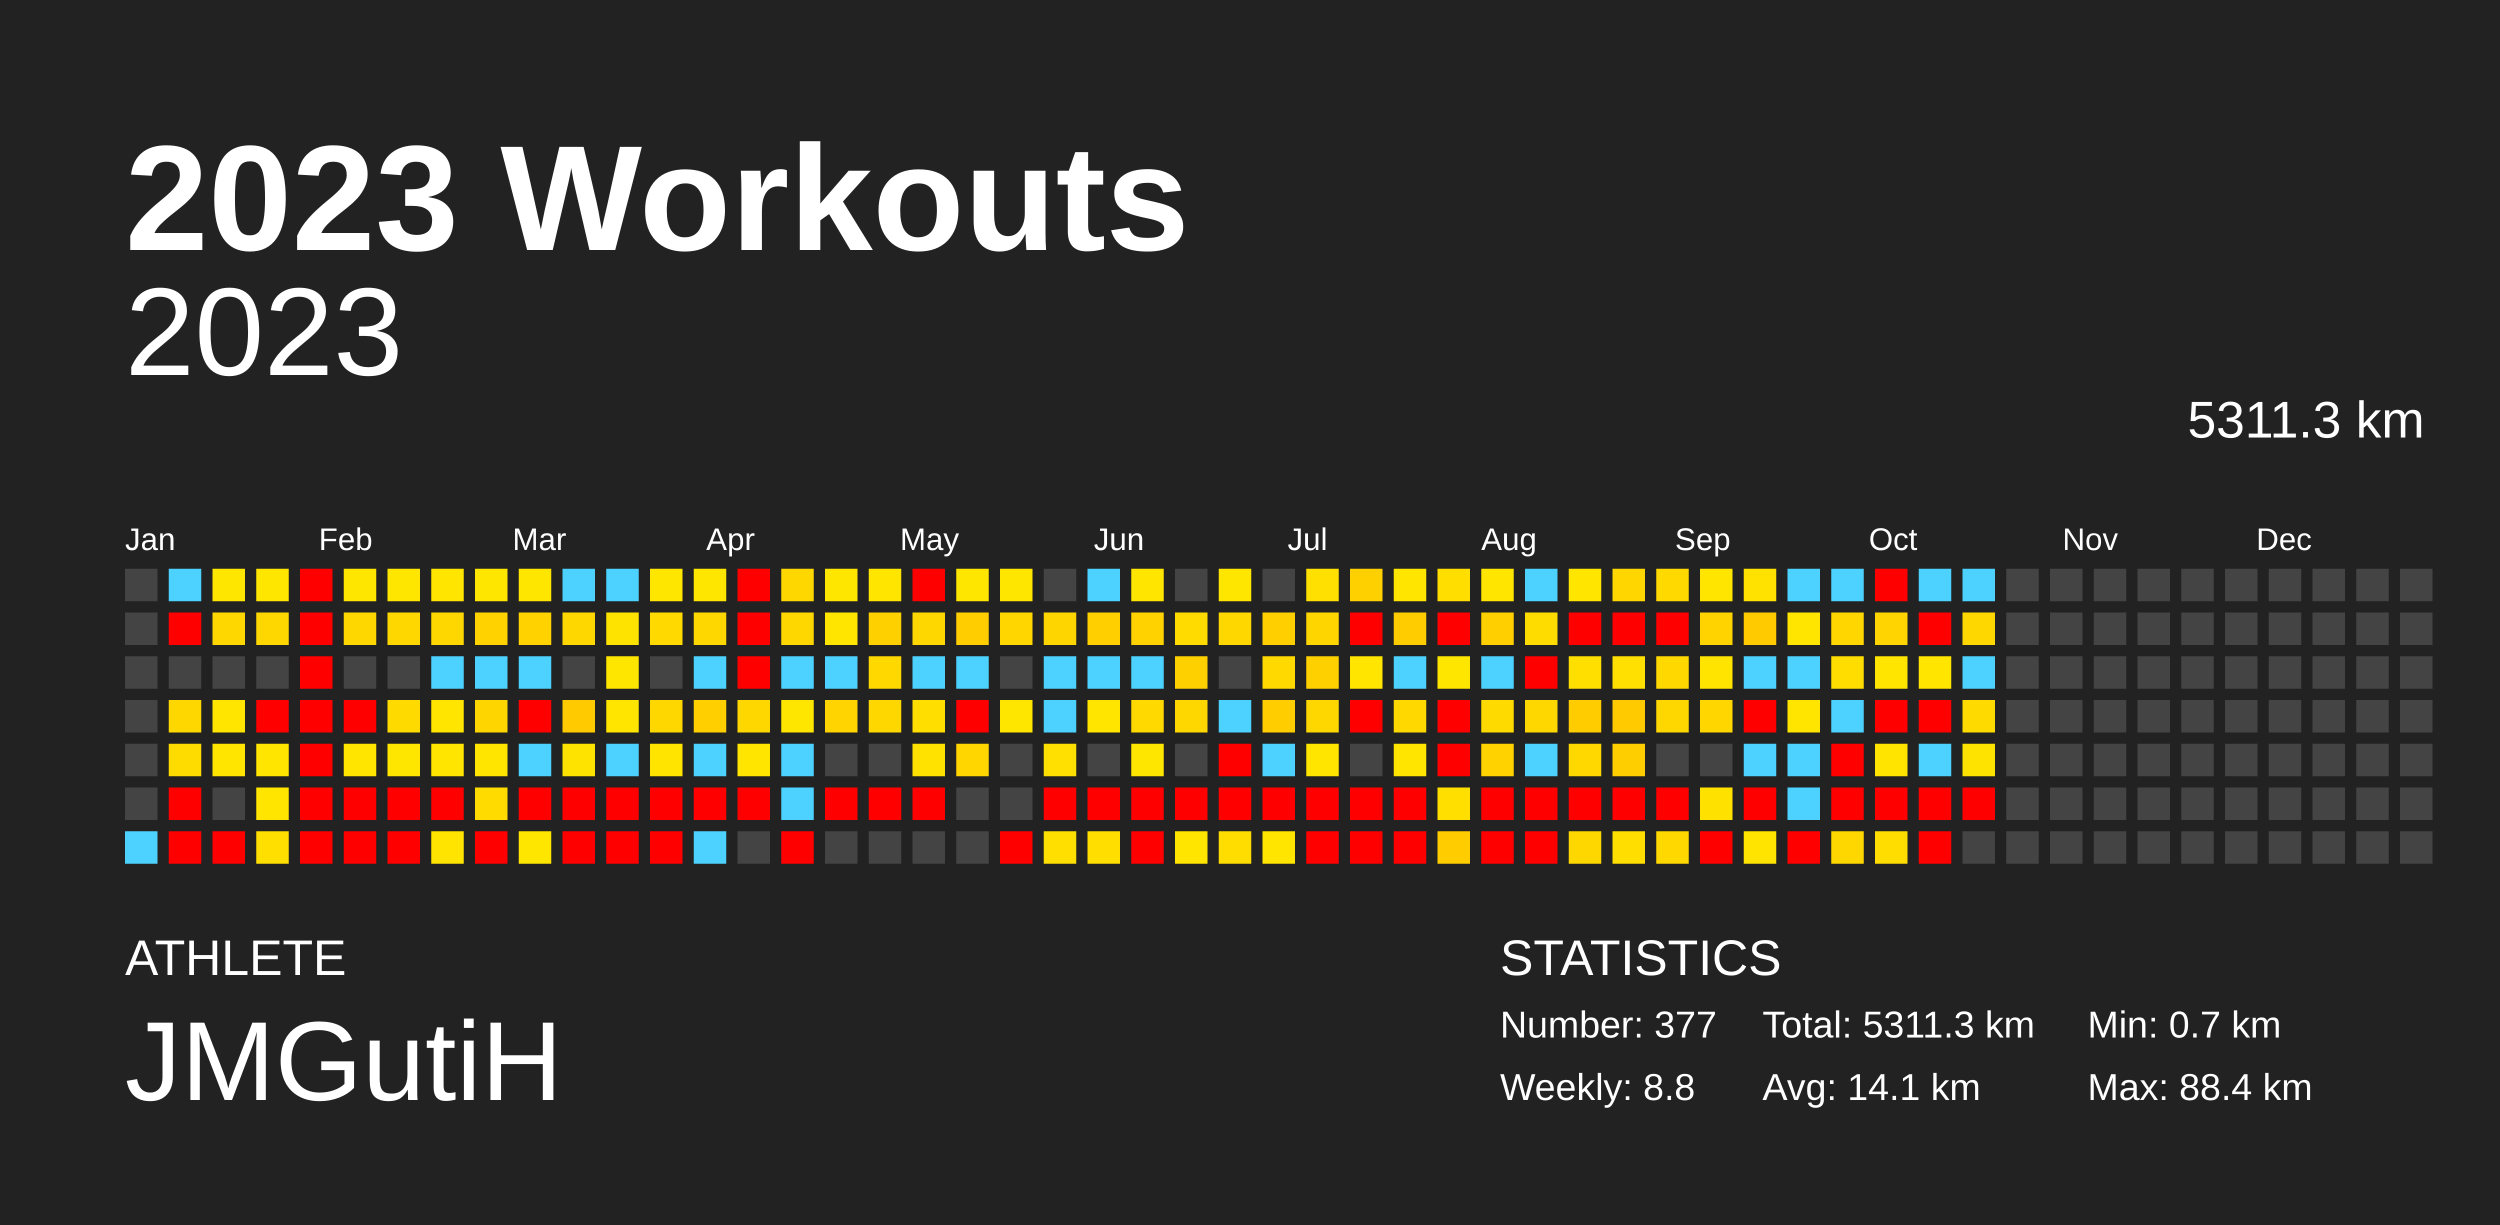
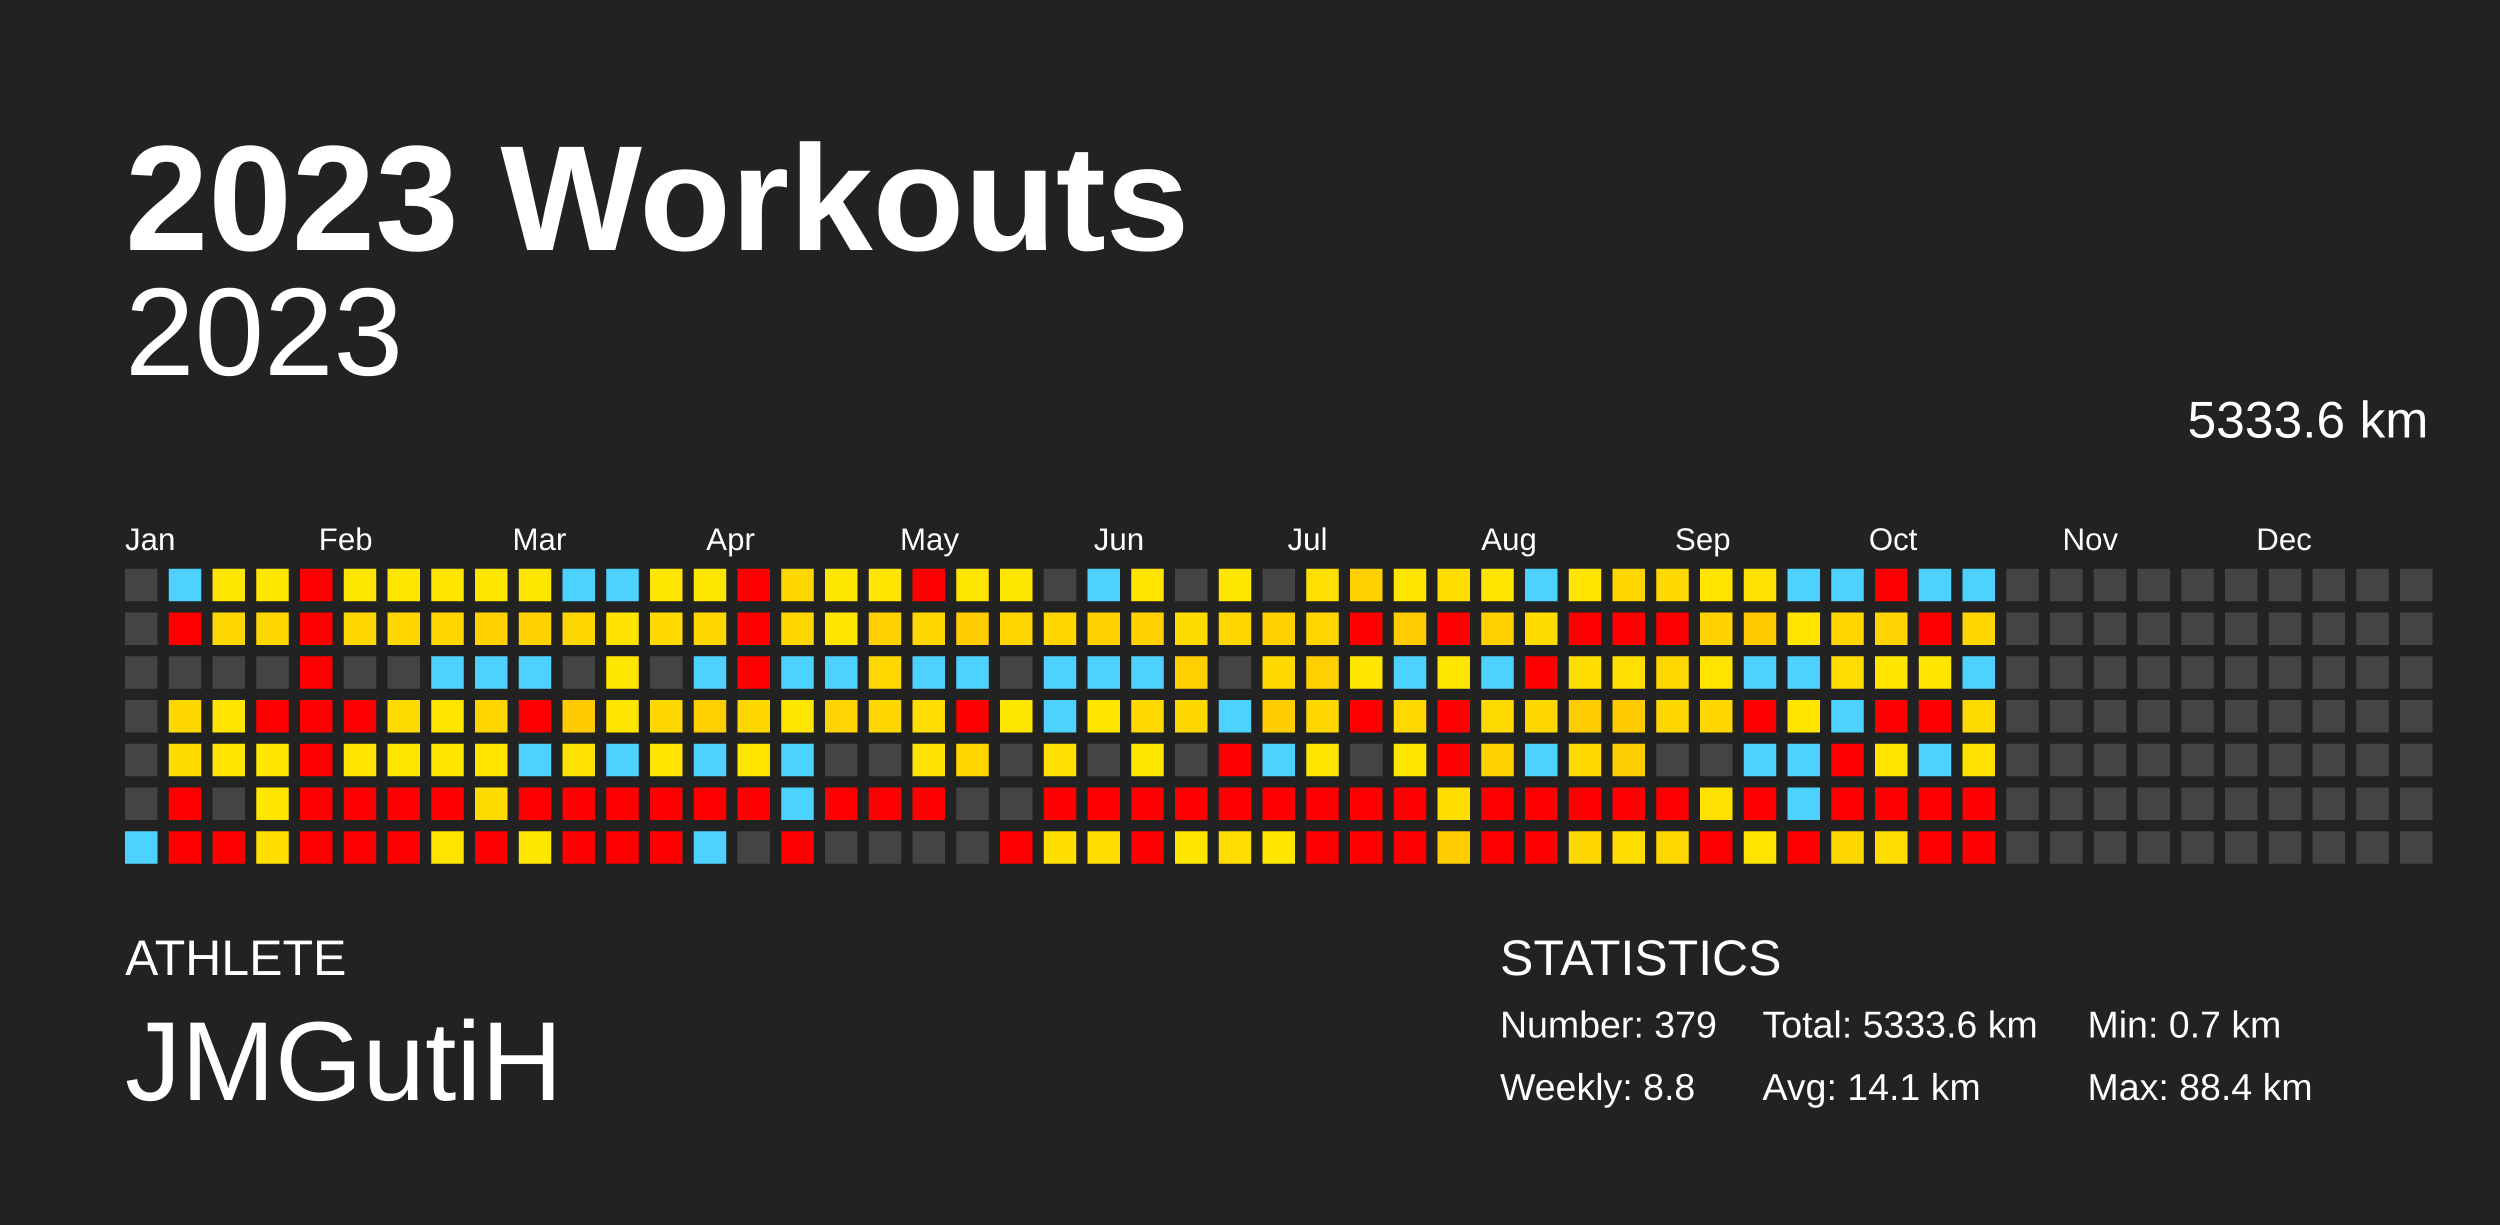
<svg xmlns="http://www.w3.org/2000/svg" baseProfile="full" height="98mm" version="1.1" viewBox="0,0,200,98" width="200mm">
  <defs />
  <rect fill="#222222" height="98" width="200" x="0" y="0" />
  <text fill="#FFFFFF" style="font-size:12px; font-family:Arial; font-weight:bold;" x="10" y="20">2023 Workouts</text>
  <text fill="#FFFFFF" style="font-size:4px; font-family:Arial" x="10" y="78">ATHLETE</text>
  <text fill="#FFFFFF" style="font-size:9px; font-family:Arial" x="10" y="88">JMGutiH</text>
  <text fill="#FFFFFF" style="font-size:4px; font-family:Arial" x="120" y="78">STATISTICS</text>
-   <text fill="#FFFFFF" style="font-size:3px; font-family:Arial" x="120" y="83">Number: 377</text>
+   <text fill="#FFFFFF" style="font-size:3px; font-family:Arial" x="120" y="83">Number: 379</text>
  <text fill="#FFFFFF" style="font-size:3px; font-family:Arial" x="120" y="88">Weekly: 8.8</text>
-   <text fill="#FFFFFF" style="font-size:3px; font-family:Arial" x="141" y="83">Total: 5311.3 km</text>
+   <text fill="#FFFFFF" style="font-size:3px; font-family:Arial" x="141" y="83">Total: 5333.6 km</text>
  <text fill="#FFFFFF" style="font-size:3px; font-family:Arial" x="141" y="88">Avg: 14.1 km</text>
  <text fill="#FFFFFF" style="font-size:3px; font-family:Arial" x="167" y="83">Min: 0.7 km</text>
  <text fill="#FFFFFF" style="font-size:3px; font-family:Arial" x="167" y="88">Max: 88.4 km</text>
  <text alignment-baseline="hanging" fill="#FFFFFF" style="font-size:10.0px; font-family:Arial;" x="10" y="30">2023</text>
-   <text alignment-baseline="hanging" fill="#FFFFFF" style="font-size:4.125px; font-family:Arial;" x="175" y="35">5311.3 km</text>
+   <text alignment-baseline="hanging" fill="#FFFFFF" style="font-size:4.125px; font-family:Arial;" x="175" y="35">5333.6 km</text>
  <text fill="#FFFFFF" style="font-size:2.5px; font-family:Arial" x="10.0" y="44">Jan</text>
  <text fill="#FFFFFF" style="font-size:2.5px; font-family:Arial" x="25.5" y="44">Feb</text>
  <text fill="#FFFFFF" style="font-size:2.5px; font-family:Arial" x="41.0" y="44">Mar</text>
  <text fill="#FFFFFF" style="font-size:2.5px; font-family:Arial" x="56.5" y="44">Apr</text>
  <text fill="#FFFFFF" style="font-size:2.5px; font-family:Arial" x="72.0" y="44">May</text>
  <text fill="#FFFFFF" style="font-size:2.5px; font-family:Arial" x="87.5" y="44">Jun</text>
  <text fill="#FFFFFF" style="font-size:2.5px; font-family:Arial" x="103.0" y="44">Jul</text>
  <text fill="#FFFFFF" style="font-size:2.5px; font-family:Arial" x="118.5" y="44">Aug</text>
  <text fill="#FFFFFF" style="font-size:2.5px; font-family:Arial" x="134.0" y="44">Sep</text>
  <text fill="#FFFFFF" style="font-size:2.5px; font-family:Arial" x="149.5" y="44">Oct</text>
  <text fill="#FFFFFF" style="font-size:2.5px; font-family:Arial" x="165.0" y="44">Nov</text>
  <text fill="#FFFFFF" style="font-size:2.5px; font-family:Arial" x="180.5" y="44">Dec</text>
  <rect fill="#444444" height="2.6" width="2.6" x="10.0" y="45.5" />
  <rect fill="#444444" height="2.6" width="2.6" x="10.0" y="49.0" />
  <rect fill="#444444" height="2.6" width="2.6" x="10.0" y="52.5" />
  <rect fill="#444444" height="2.6" width="2.6" x="10.0" y="56.0" />
  <rect fill="#444444" height="2.6" width="2.6" x="10.0" y="59.5" />
  <rect fill="#444444" height="2.6" width="2.6" x="10.0" y="63.0" />
  <rect fill="#4dd2ff" height="2.6" width="2.6" x="10.0" y="66.5" />
  <rect fill="#4dd2ff" height="2.6" width="2.6" x="13.5" y="45.5" />
  <rect fill="red" height="2.6" width="2.6" x="13.5" y="49.0" />
  <rect fill="#444444" height="2.6" width="2.6" x="13.5" y="52.5" />
  <rect fill="#ffd700" height="2.6" width="2.6" x="13.5" y="56.0" />
  <rect fill="#ffdc00" height="2.6" width="2.6" x="13.5" y="59.5" />
  <rect fill="red" height="2.6" width="2.6" x="13.5" y="63.0" />
  <rect fill="red" height="2.6" width="2.6" x="13.5" y="66.5" />
  <rect fill="#ffe600" height="2.6" width="2.6" x="17.0" y="45.5" />
  <rect fill="#ffd700" height="2.6" width="2.6" x="17.0" y="49.0" />
  <rect fill="#444444" height="2.6" width="2.6" x="17.0" y="52.5" />
  <rect fill="#ffe500" height="2.6" width="2.6" x="17.0" y="56.0" />
  <rect fill="#ffe500" height="2.6" width="2.6" x="17.0" y="59.5" />
  <rect fill="#444444" height="2.6" width="2.6" x="17.0" y="63.0" />
  <rect fill="red" height="2.6" width="2.6" x="17.0" y="66.5" />
  <rect fill="#ffe600" height="2.6" width="2.6" x="20.5" y="45.5" />
  <rect fill="#ffd700" height="2.6" width="2.6" x="20.5" y="49.0" />
  <rect fill="#444444" height="2.6" width="2.6" x="20.5" y="52.5" />
  <rect fill="red" height="2.6" width="2.6" x="20.5" y="56.0" />
  <rect fill="#ffe500" height="2.6" width="2.6" x="20.5" y="59.5" />
  <rect fill="#ffe500" height="2.6" width="2.6" x="20.5" y="63.0" />
  <rect fill="#ffdf00" height="2.6" width="2.6" x="20.5" y="66.5" />
  <rect fill="red" height="2.6" width="2.6" x="24.0" y="45.5" />
  <rect fill="red" height="2.6" width="2.6" x="24.0" y="49.0" />
  <rect fill="red" height="2.6" width="2.6" x="24.0" y="52.5" />
  <rect fill="red" height="2.6" width="2.6" x="24.0" y="56.0" />
  <rect fill="red" height="2.6" width="2.6" x="24.0" y="59.5" />
  <rect fill="red" height="2.6" width="2.6" x="24.0" y="63.0" />
  <rect fill="red" height="2.6" width="2.6" x="24.0" y="66.5" />
  <rect fill="#ffe600" height="2.6" width="2.6" x="27.5" y="45.5" />
  <rect fill="#ffd700" height="2.6" width="2.6" x="27.5" y="49.0" />
  <rect fill="#444444" height="2.6" width="2.6" x="27.5" y="52.5" />
  <rect fill="red" height="2.6" width="2.6" x="27.5" y="56.0" />
  <rect fill="#ffe500" height="2.6" width="2.6" x="27.5" y="59.5" />
  <rect fill="red" height="2.6" width="2.6" x="27.5" y="63.0" />
  <rect fill="red" height="2.6" width="2.6" x="27.5" y="66.5" />
  <rect fill="#ffe600" height="2.6" width="2.6" x="31.0" y="45.5" />
  <rect fill="#ffd700" height="2.6" width="2.6" x="31.0" y="49.0" />
  <rect fill="#444444" height="2.6" width="2.6" x="31.0" y="52.5" />
  <rect fill="#ffda00" height="2.6" width="2.6" x="31.0" y="56.0" />
  <rect fill="#ffe600" height="2.6" width="2.6" x="31.0" y="59.5" />
  <rect fill="red" height="2.6" width="2.6" x="31.0" y="63.0" />
  <rect fill="red" height="2.6" width="2.6" x="31.0" y="66.5" />
  <rect fill="#ffe500" height="2.6" width="2.6" x="34.5" y="45.5" />
  <rect fill="#ffd700" height="2.6" width="2.6" x="34.5" y="49.0" />
  <rect fill="#4dd2ff" height="2.6" width="2.6" x="34.5" y="52.5" />
  <rect fill="#ffe500" height="2.6" width="2.6" x="34.5" y="56.0" />
  <rect fill="#ffe500" height="2.6" width="2.6" x="34.5" y="59.5" />
  <rect fill="red" height="2.6" width="2.6" x="34.5" y="63.0" />
  <rect fill="#ffe400" height="2.6" width="2.6" x="34.5" y="66.5" />
  <rect fill="#ffe600" height="2.6" width="2.6" x="38.0" y="45.5" />
  <rect fill="#ffd200" height="2.6" width="2.6" x="38.0" y="49.0" />
  <rect fill="#4dd2ff" height="2.6" width="2.6" x="38.0" y="52.5" />
  <rect fill="#ffd500" height="2.6" width="2.6" x="38.0" y="56.0" />
  <rect fill="#ffe500" height="2.6" width="2.6" x="38.0" y="59.5" />
  <rect fill="#ffdb00" height="2.6" width="2.6" x="38.0" y="63.0" />
  <rect fill="red" height="2.6" width="2.6" x="38.0" y="66.5" />
  <rect fill="#ffe600" height="2.6" width="2.6" x="41.5" y="45.5" />
  <rect fill="#ffd200" height="2.6" width="2.6" x="41.5" y="49.0" />
  <rect fill="#4dd2ff" height="2.6" width="2.6" x="41.5" y="52.5" />
  <rect fill="red" height="2.6" width="2.6" x="41.5" y="56.0" />
  <rect fill="#4dd2ff" height="2.6" width="2.6" x="41.5" y="59.5" />
  <rect fill="red" height="2.6" width="2.6" x="41.5" y="63.0" />
  <rect fill="#ffe600" height="2.6" width="2.6" x="41.5" y="66.5" />
  <rect fill="#4dd2ff" height="2.6" width="2.6" x="45.0" y="45.5" />
  <rect fill="#ffd700" height="2.6" width="2.6" x="45.0" y="49.0" />
  <rect fill="#444444" height="2.6" width="2.6" x="45.0" y="52.5" />
  <rect fill="#ffca00" height="2.6" width="2.6" x="45.0" y="56.0" />
  <rect fill="#ffe300" height="2.6" width="2.6" x="45.0" y="59.5" />
  <rect fill="red" height="2.6" width="2.6" x="45.0" y="63.0" />
  <rect fill="red" height="2.6" width="2.6" x="45.0" y="66.5" />
  <rect fill="#4dd2ff" height="2.6" width="2.6" x="48.5" y="45.5" />
  <rect fill="#ffe300" height="2.6" width="2.6" x="48.5" y="49.0" />
  <rect fill="#ffe600" height="2.6" width="2.6" x="48.5" y="52.5" />
  <rect fill="#ffe500" height="2.6" width="2.6" x="48.5" y="56.0" />
  <rect fill="#4dd2ff" height="2.6" width="2.6" x="48.5" y="59.5" />
  <rect fill="red" height="2.6" width="2.6" x="48.5" y="63.0" />
  <rect fill="red" height="2.6" width="2.6" x="48.5" y="66.5" />
  <rect fill="#ffe600" height="2.6" width="2.6" x="52.0" y="45.5" />
  <rect fill="#ffd900" height="2.6" width="2.6" x="52.0" y="49.0" />
  <rect fill="#444444" height="2.6" width="2.6" x="52.0" y="52.5" />
  <rect fill="#ffd700" height="2.6" width="2.6" x="52.0" y="56.0" />
  <rect fill="#ffe400" height="2.6" width="2.6" x="52.0" y="59.5" />
  <rect fill="red" height="2.6" width="2.6" x="52.0" y="63.0" />
  <rect fill="red" height="2.6" width="2.6" x="52.0" y="66.5" />
  <rect fill="#ffe600" height="2.6" width="2.6" x="55.5" y="45.5" />
  <rect fill="#ffd700" height="2.6" width="2.6" x="55.5" y="49.0" />
  <rect fill="#4dd2ff" height="2.6" width="2.6" x="55.5" y="52.5" />
  <rect fill="#ffcf00" height="2.6" width="2.6" x="55.5" y="56.0" />
  <rect fill="#4dd2ff" height="2.6" width="2.6" x="55.5" y="59.5" />
  <rect fill="red" height="2.6" width="2.6" x="55.5" y="63.0" />
  <rect fill="#4dd2ff" height="2.6" width="2.6" x="55.5" y="66.5" />
  <rect fill="red" height="2.6" width="2.6" x="59.0" y="45.5" />
  <rect fill="red" height="2.6" width="2.6" x="59.0" y="49.0" />
  <rect fill="red" height="2.6" width="2.6" x="59.0" y="52.5" />
  <rect fill="#ffd700" height="2.6" width="2.6" x="59.0" y="56.0" />
  <rect fill="#ffe500" height="2.6" width="2.6" x="59.0" y="59.5" />
  <rect fill="red" height="2.6" width="2.6" x="59.0" y="63.0" />
  <rect fill="#444444" height="2.6" width="2.6" x="59.0" y="66.5" />
  <rect fill="#ffd700" height="2.6" width="2.6" x="62.5" y="45.5" />
  <rect fill="#ffd700" height="2.6" width="2.6" x="62.5" y="49.0" />
  <rect fill="#4dd2ff" height="2.6" width="2.6" x="62.5" y="52.5" />
  <rect fill="#ffe600" height="2.6" width="2.6" x="62.5" y="56.0" />
  <rect fill="#4dd2ff" height="2.6" width="2.6" x="62.5" y="59.5" />
  <rect fill="#4dd2ff" height="2.6" width="2.6" x="62.5" y="63.0" />
  <rect fill="red" height="2.6" width="2.6" x="62.5" y="66.5" />
  <rect fill="#ffe600" height="2.6" width="2.6" x="66.0" y="45.5" />
  <rect fill="#ffe500" height="2.6" width="2.6" x="66.0" y="49.0" />
  <rect fill="#4dd2ff" height="2.6" width="2.6" x="66.0" y="52.5" />
  <rect fill="#ffd400" height="2.6" width="2.6" x="66.0" y="56.0" />
  <rect fill="#444444" height="2.6" width="2.6" x="66.0" y="59.5" />
  <rect fill="red" height="2.6" width="2.6" x="66.0" y="63.0" />
  <rect fill="#444444" height="2.6" width="2.6" x="66.0" y="66.5" />
  <rect fill="#ffe500" height="2.6" width="2.6" x="69.5" y="45.5" />
  <rect fill="#ffd000" height="2.6" width="2.6" x="69.5" y="49.0" />
  <rect fill="#ffd800" height="2.6" width="2.6" x="69.5" y="52.5" />
  <rect fill="#ffd700" height="2.6" width="2.6" x="69.5" y="56.0" />
  <rect fill="#444444" height="2.6" width="2.6" x="69.5" y="59.5" />
  <rect fill="red" height="2.6" width="2.6" x="69.5" y="63.0" />
  <rect fill="#444444" height="2.6" width="2.6" x="69.5" y="66.5" />
  <rect fill="red" height="2.6" width="2.6" x="73.0" y="45.5" />
  <rect fill="#ffd700" height="2.6" width="2.6" x="73.0" y="49.0" />
  <rect fill="#4dd2ff" height="2.6" width="2.6" x="73.0" y="52.5" />
  <rect fill="#ffde00" height="2.6" width="2.6" x="73.0" y="56.0" />
  <rect fill="#ffe200" height="2.6" width="2.6" x="73.0" y="59.5" />
  <rect fill="red" height="2.6" width="2.6" x="73.0" y="63.0" />
  <rect fill="#444444" height="2.6" width="2.6" x="73.0" y="66.5" />
  <rect fill="#ffe600" height="2.6" width="2.6" x="76.5" y="45.5" />
  <rect fill="#ffcd00" height="2.6" width="2.6" x="76.5" y="49.0" />
  <rect fill="#4dd2ff" height="2.6" width="2.6" x="76.5" y="52.5" />
  <rect fill="red" height="2.6" width="2.6" x="76.5" y="56.0" />
  <rect fill="#ffd600" height="2.6" width="2.6" x="76.5" y="59.5" />
  <rect fill="#444444" height="2.6" width="2.6" x="76.5" y="63.0" />
  <rect fill="#444444" height="2.6" width="2.6" x="76.5" y="66.5" />
  <rect fill="#ffe600" height="2.6" width="2.6" x="80.0" y="45.5" />
  <rect fill="#ffd600" height="2.6" width="2.6" x="80.0" y="49.0" />
  <rect fill="#444444" height="2.6" width="2.6" x="80.0" y="52.5" />
  <rect fill="#ffe600" height="2.6" width="2.6" x="80.0" y="56.0" />
  <rect fill="#444444" height="2.6" width="2.6" x="80.0" y="59.5" />
  <rect fill="#444444" height="2.6" width="2.6" x="80.0" y="63.0" />
  <rect fill="red" height="2.6" width="2.6" x="80.0" y="66.5" />
  <rect fill="#444444" height="2.6" width="2.6" x="83.5" y="45.5" />
  <rect fill="#ffd500" height="2.6" width="2.6" x="83.5" y="49.0" />
  <rect fill="#4dd2ff" height="2.6" width="2.6" x="83.5" y="52.5" />
  <rect fill="#4dd2ff" height="2.6" width="2.6" x="83.5" y="56.0" />
  <rect fill="#ffe000" height="2.6" width="2.6" x="83.5" y="59.5" />
  <rect fill="red" height="2.6" width="2.6" x="83.5" y="63.0" />
  <rect fill="#ffdf00" height="2.6" width="2.6" x="83.5" y="66.5" />
  <rect fill="#4dd2ff" height="2.6" width="2.6" x="87.0" y="45.5" />
  <rect fill="#ffcf00" height="2.6" width="2.6" x="87.0" y="49.0" />
  <rect fill="#4dd2ff" height="2.6" width="2.6" x="87.0" y="52.5" />
  <rect fill="#ffe500" height="2.6" width="2.6" x="87.0" y="56.0" />
  <rect fill="#444444" height="2.6" width="2.6" x="87.0" y="59.5" />
  <rect fill="red" height="2.6" width="2.6" x="87.0" y="63.0" />
  <rect fill="#ffde00" height="2.6" width="2.6" x="87.0" y="66.5" />
  <rect fill="#ffe500" height="2.6" width="2.6" x="90.5" y="45.5" />
  <rect fill="#ffd200" height="2.6" width="2.6" x="90.5" y="49.0" />
  <rect fill="#4dd2ff" height="2.6" width="2.6" x="90.5" y="52.5" />
  <rect fill="#ffd900" height="2.6" width="2.6" x="90.5" y="56.0" />
  <rect fill="#ffe600" height="2.6" width="2.6" x="90.5" y="59.5" />
  <rect fill="red" height="2.6" width="2.6" x="90.5" y="63.0" />
  <rect fill="red" height="2.6" width="2.6" x="90.5" y="66.5" />
  <rect fill="#444444" height="2.6" width="2.6" x="94.0" y="45.5" />
  <rect fill="#ffdb00" height="2.6" width="2.6" x="94.0" y="49.0" />
  <rect fill="#ffd000" height="2.6" width="2.6" x="94.0" y="52.5" />
  <rect fill="#ffd700" height="2.6" width="2.6" x="94.0" y="56.0" />
  <rect fill="#444444" height="2.6" width="2.6" x="94.0" y="59.5" />
  <rect fill="red" height="2.6" width="2.6" x="94.0" y="63.0" />
  <rect fill="#ffe500" height="2.6" width="2.6" x="94.0" y="66.5" />
  <rect fill="#ffe600" height="2.6" width="2.6" x="97.5" y="45.5" />
  <rect fill="#ffd700" height="2.6" width="2.6" x="97.5" y="49.0" />
  <rect fill="#444444" height="2.6" width="2.6" x="97.5" y="52.5" />
  <rect fill="#4dd2ff" height="2.6" width="2.6" x="97.5" y="56.0" />
  <rect fill="red" height="2.6" width="2.6" x="97.5" y="59.5" />
  <rect fill="red" height="2.6" width="2.6" x="97.5" y="63.0" />
  <rect fill="#ffdd00" height="2.6" width="2.6" x="97.5" y="66.5" />
  <rect fill="#444444" height="2.6" width="2.6" x="101.0" y="45.5" />
  <rect fill="#ffcf00" height="2.6" width="2.6" x="101.0" y="49.0" />
  <rect fill="#ffd900" height="2.6" width="2.6" x="101.0" y="52.5" />
  <rect fill="#ffcd00" height="2.6" width="2.6" x="101.0" y="56.0" />
  <rect fill="#4dd2ff" height="2.6" width="2.6" x="101.0" y="59.5" />
  <rect fill="red" height="2.6" width="2.6" x="101.0" y="63.0" />
  <rect fill="#ffe500" height="2.6" width="2.6" x="101.0" y="66.5" />
  <rect fill="#ffe000" height="2.6" width="2.6" x="104.5" y="45.5" />
  <rect fill="#ffd500" height="2.6" width="2.6" x="104.5" y="49.0" />
  <rect fill="#ffd000" height="2.6" width="2.6" x="104.5" y="52.5" />
  <rect fill="#ffd700" height="2.6" width="2.6" x="104.5" y="56.0" />
  <rect fill="#ffe500" height="2.6" width="2.6" x="104.5" y="59.5" />
  <rect fill="red" height="2.6" width="2.6" x="104.5" y="63.0" />
  <rect fill="red" height="2.6" width="2.6" x="104.5" y="66.5" />
  <rect fill="#ffd000" height="2.6" width="2.6" x="108.0" y="45.5" />
  <rect fill="red" height="2.6" width="2.6" x="108.0" y="49.0" />
  <rect fill="#ffe500" height="2.6" width="2.6" x="108.0" y="52.5" />
  <rect fill="red" height="2.6" width="2.6" x="108.0" y="56.0" />
  <rect fill="#444444" height="2.6" width="2.6" x="108.0" y="59.5" />
  <rect fill="red" height="2.6" width="2.6" x="108.0" y="63.0" />
  <rect fill="red" height="2.6" width="2.6" x="108.0" y="66.5" />
  <rect fill="#ffe500" height="2.6" width="2.6" x="111.5" y="45.5" />
  <rect fill="#ffcc00" height="2.6" width="2.6" x="111.5" y="49.0" />
  <rect fill="#4dd2ff" height="2.6" width="2.6" x="111.5" y="52.5" />
  <rect fill="#ffd800" height="2.6" width="2.6" x="111.5" y="56.0" />
  <rect fill="#ffe500" height="2.6" width="2.6" x="111.5" y="59.5" />
  <rect fill="red" height="2.6" width="2.6" x="111.5" y="63.0" />
  <rect fill="red" height="2.6" width="2.6" x="111.5" y="66.5" />
  <rect fill="#ffde00" height="2.6" width="2.6" x="115.0" y="45.5" />
  <rect fill="red" height="2.6" width="2.6" x="115.0" y="49.0" />
  <rect fill="#ffe600" height="2.6" width="2.6" x="115.0" y="52.5" />
  <rect fill="red" height="2.6" width="2.6" x="115.0" y="56.0" />
  <rect fill="red" height="2.6" width="2.6" x="115.0" y="59.5" />
  <rect fill="#ffdf00" height="2.6" width="2.6" x="115.0" y="63.0" />
  <rect fill="#ffcc00" height="2.6" width="2.6" x="115.0" y="66.5" />
  <rect fill="#ffe500" height="2.6" width="2.6" x="118.5" y="45.5" />
  <rect fill="#ffcf00" height="2.6" width="2.6" x="118.5" y="49.0" />
  <rect fill="#4dd2ff" height="2.6" width="2.6" x="118.5" y="52.5" />
  <rect fill="#ffda00" height="2.6" width="2.6" x="118.5" y="56.0" />
  <rect fill="#ffd200" height="2.6" width="2.6" x="118.5" y="59.5" />
  <rect fill="red" height="2.6" width="2.6" x="118.5" y="63.0" />
  <rect fill="red" height="2.6" width="2.6" x="118.5" y="66.5" />
  <rect fill="#4dd2ff" height="2.6" width="2.6" x="122.0" y="45.5" />
  <rect fill="#ffdc00" height="2.6" width="2.6" x="122.0" y="49.0" />
  <rect fill="red" height="2.6" width="2.6" x="122.0" y="52.5" />
  <rect fill="#ffd700" height="2.6" width="2.6" x="122.0" y="56.0" />
  <rect fill="#4dd2ff" height="2.6" width="2.6" x="122.0" y="59.5" />
  <rect fill="red" height="2.6" width="2.6" x="122.0" y="63.0" />
  <rect fill="red" height="2.6" width="2.6" x="122.0" y="66.5" />
  <rect fill="#ffe500" height="2.6" width="2.6" x="125.5" y="45.5" />
  <rect fill="red" height="2.6" width="2.6" x="125.5" y="49.0" />
  <rect fill="#ffdf00" height="2.6" width="2.6" x="125.5" y="52.5" />
  <rect fill="#ffcc00" height="2.6" width="2.6" x="125.5" y="56.0" />
  <rect fill="#ffd800" height="2.6" width="2.6" x="125.5" y="59.5" />
  <rect fill="red" height="2.6" width="2.6" x="125.5" y="63.0" />
  <rect fill="#ffd700" height="2.6" width="2.6" x="125.5" y="66.5" />
  <rect fill="#ffd600" height="2.6" width="2.6" x="129.0" y="45.5" />
  <rect fill="red" height="2.6" width="2.6" x="129.0" y="49.0" />
  <rect fill="#ffe000" height="2.6" width="2.6" x="129.0" y="52.5" />
  <rect fill="#ffca00" height="2.6" width="2.6" x="129.0" y="56.0" />
  <rect fill="#ffce00" height="2.6" width="2.6" x="129.0" y="59.5" />
  <rect fill="red" height="2.6" width="2.6" x="129.0" y="63.0" />
  <rect fill="#ffde00" height="2.6" width="2.6" x="129.0" y="66.5" />
  <rect fill="#ffd900" height="2.6" width="2.6" x="132.5" y="45.5" />
  <rect fill="red" height="2.6" width="2.6" x="132.5" y="49.0" />
  <rect fill="#ffd800" height="2.6" width="2.6" x="132.5" y="52.5" />
  <rect fill="#ffd700" height="2.6" width="2.6" x="132.5" y="56.0" />
  <rect fill="#444444" height="2.6" width="2.6" x="132.5" y="59.5" />
  <rect fill="red" height="2.6" width="2.6" x="132.5" y="63.0" />
  <rect fill="#ffd800" height="2.6" width="2.6" x="132.5" y="66.5" />
  <rect fill="#ffe500" height="2.6" width="2.6" x="136.0" y="45.5" />
  <rect fill="#ffd300" height="2.6" width="2.6" x="136.0" y="49.0" />
  <rect fill="#ffe400" height="2.6" width="2.6" x="136.0" y="52.5" />
  <rect fill="#ffd600" height="2.6" width="2.6" x="136.0" y="56.0" />
  <rect fill="#444444" height="2.6" width="2.6" x="136.0" y="59.5" />
  <rect fill="#ffe100" height="2.6" width="2.6" x="136.0" y="63.0" />
  <rect fill="red" height="2.6" width="2.6" x="136.0" y="66.5" />
  <rect fill="#ffe200" height="2.6" width="2.6" x="139.5" y="45.5" />
  <rect fill="#ffca00" height="2.6" width="2.6" x="139.5" y="49.0" />
  <rect fill="#4dd2ff" height="2.6" width="2.6" x="139.5" y="52.5" />
  <rect fill="red" height="2.6" width="2.6" x="139.5" y="56.0" />
  <rect fill="#4dd2ff" height="2.6" width="2.6" x="139.5" y="59.5" />
  <rect fill="red" height="2.6" width="2.6" x="139.5" y="63.0" />
  <rect fill="#ffe400" height="2.6" width="2.6" x="139.5" y="66.5" />
  <rect fill="#4dd2ff" height="2.6" width="2.6" x="143.0" y="45.5" />
  <rect fill="#ffe500" height="2.6" width="2.6" x="143.0" y="49.0" />
  <rect fill="#4dd2ff" height="2.6" width="2.6" x="143.0" y="52.5" />
  <rect fill="#ffe500" height="2.6" width="2.6" x="143.0" y="56.0" />
  <rect fill="#4dd2ff" height="2.6" width="2.6" x="143.0" y="59.5" />
  <rect fill="#4dd2ff" height="2.6" width="2.6" x="143.0" y="63.0" />
  <rect fill="red" height="2.6" width="2.6" x="143.0" y="66.5" />
  <rect fill="#4dd2ff" height="2.6" width="2.6" x="146.5" y="45.5" />
  <rect fill="#ffd600" height="2.6" width="2.6" x="146.5" y="49.0" />
  <rect fill="#ffdd00" height="2.6" width="2.6" x="146.5" y="52.5" />
  <rect fill="#4dd2ff" height="2.6" width="2.6" x="146.5" y="56.0" />
  <rect fill="red" height="2.6" width="2.6" x="146.5" y="59.5" />
  <rect fill="red" height="2.6" width="2.6" x="146.5" y="63.0" />
  <rect fill="#ffd700" height="2.6" width="2.6" x="146.5" y="66.5" />
  <rect fill="red" height="2.6" width="2.6" x="150.0" y="45.5" />
  <rect fill="#ffd400" height="2.6" width="2.6" x="150.0" y="49.0" />
  <rect fill="#ffe500" height="2.6" width="2.6" x="150.0" y="52.5" />
  <rect fill="red" height="2.6" width="2.6" x="150.0" y="56.0" />
  <rect fill="#ffe400" height="2.6" width="2.6" x="150.0" y="59.5" />
  <rect fill="red" height="2.6" width="2.6" x="150.0" y="63.0" />
  <rect fill="#ffdd00" height="2.6" width="2.6" x="150.0" y="66.5" />
  <rect fill="#4dd2ff" height="2.6" width="2.6" x="153.5" y="45.5" />
  <rect fill="red" height="2.6" width="2.6" x="153.5" y="49.0" />
  <rect fill="#ffe500" height="2.6" width="2.6" x="153.5" y="52.5" />
  <rect fill="red" height="2.6" width="2.6" x="153.5" y="56.0" />
  <rect fill="#4dd2ff" height="2.6" width="2.6" x="153.5" y="59.5" />
  <rect fill="red" height="2.6" width="2.6" x="153.5" y="63.0" />
  <rect fill="red" height="2.6" width="2.6" x="153.5" y="66.5" />
  <rect fill="#4dd2ff" height="2.6" width="2.6" x="157.0" y="45.5" />
  <rect fill="#ffd700" height="2.6" width="2.6" x="157.0" y="49.0" />
  <rect fill="#4dd2ff" height="2.6" width="2.6" x="157.0" y="52.5" />
  <rect fill="#ffda00" height="2.6" width="2.6" x="157.0" y="56.0" />
  <rect fill="#ffe300" height="2.6" width="2.6" x="157.0" y="59.5" />
  <rect fill="red" height="2.6" width="2.6" x="157.0" y="63.0" />
-   <rect fill="#444444" height="2.6" width="2.6" x="157.0" y="66.5" />
+   <rect fill="red" height="2.6" width="2.6" x="157.0" y="66.5" />
  <rect fill="#444444" height="2.6" width="2.6" x="160.5" y="45.5" />
  <rect fill="#444444" height="2.6" width="2.6" x="160.5" y="49.0" />
  <rect fill="#444444" height="2.6" width="2.6" x="160.5" y="52.5" />
  <rect fill="#444444" height="2.6" width="2.6" x="160.5" y="56.0" />
  <rect fill="#444444" height="2.6" width="2.6" x="160.5" y="59.5" />
  <rect fill="#444444" height="2.6" width="2.6" x="160.5" y="63.0" />
  <rect fill="#444444" height="2.6" width="2.6" x="160.5" y="66.5" />
  <rect fill="#444444" height="2.6" width="2.6" x="164.0" y="45.5" />
  <rect fill="#444444" height="2.6" width="2.6" x="164.0" y="49.0" />
  <rect fill="#444444" height="2.6" width="2.6" x="164.0" y="52.5" />
  <rect fill="#444444" height="2.6" width="2.6" x="164.0" y="56.0" />
  <rect fill="#444444" height="2.6" width="2.6" x="164.0" y="59.5" />
  <rect fill="#444444" height="2.6" width="2.6" x="164.0" y="63.0" />
  <rect fill="#444444" height="2.6" width="2.6" x="164.0" y="66.5" />
  <rect fill="#444444" height="2.6" width="2.6" x="167.5" y="45.5" />
  <rect fill="#444444" height="2.6" width="2.6" x="167.5" y="49.0" />
  <rect fill="#444444" height="2.6" width="2.6" x="167.5" y="52.5" />
  <rect fill="#444444" height="2.6" width="2.6" x="167.5" y="56.0" />
  <rect fill="#444444" height="2.6" width="2.6" x="167.5" y="59.5" />
  <rect fill="#444444" height="2.6" width="2.6" x="167.5" y="63.0" />
  <rect fill="#444444" height="2.6" width="2.6" x="167.5" y="66.5" />
  <rect fill="#444444" height="2.6" width="2.6" x="171.0" y="45.5" />
  <rect fill="#444444" height="2.6" width="2.6" x="171.0" y="49.0" />
  <rect fill="#444444" height="2.6" width="2.6" x="171.0" y="52.5" />
  <rect fill="#444444" height="2.6" width="2.6" x="171.0" y="56.0" />
  <rect fill="#444444" height="2.6" width="2.6" x="171.0" y="59.5" />
  <rect fill="#444444" height="2.6" width="2.6" x="171.0" y="63.0" />
  <rect fill="#444444" height="2.6" width="2.6" x="171.0" y="66.5" />
  <rect fill="#444444" height="2.6" width="2.6" x="174.5" y="45.5" />
  <rect fill="#444444" height="2.6" width="2.6" x="174.5" y="49.0" />
  <rect fill="#444444" height="2.6" width="2.6" x="174.5" y="52.5" />
  <rect fill="#444444" height="2.6" width="2.6" x="174.5" y="56.0" />
  <rect fill="#444444" height="2.6" width="2.6" x="174.5" y="59.5" />
  <rect fill="#444444" height="2.6" width="2.6" x="174.5" y="63.0" />
  <rect fill="#444444" height="2.6" width="2.6" x="174.5" y="66.5" />
  <rect fill="#444444" height="2.6" width="2.6" x="178.0" y="45.5" />
  <rect fill="#444444" height="2.6" width="2.6" x="178.0" y="49.0" />
  <rect fill="#444444" height="2.6" width="2.6" x="178.0" y="52.5" />
  <rect fill="#444444" height="2.6" width="2.6" x="178.0" y="56.0" />
  <rect fill="#444444" height="2.6" width="2.6" x="178.0" y="59.5" />
  <rect fill="#444444" height="2.6" width="2.6" x="178.0" y="63.0" />
  <rect fill="#444444" height="2.6" width="2.6" x="178.0" y="66.5" />
  <rect fill="#444444" height="2.6" width="2.6" x="181.5" y="45.5" />
  <rect fill="#444444" height="2.6" width="2.6" x="181.5" y="49.0" />
  <rect fill="#444444" height="2.6" width="2.6" x="181.5" y="52.5" />
  <rect fill="#444444" height="2.6" width="2.6" x="181.5" y="56.0" />
  <rect fill="#444444" height="2.6" width="2.6" x="181.5" y="59.5" />
  <rect fill="#444444" height="2.6" width="2.6" x="181.5" y="63.0" />
  <rect fill="#444444" height="2.6" width="2.6" x="181.5" y="66.5" />
  <rect fill="#444444" height="2.6" width="2.6" x="185.0" y="45.5" />
  <rect fill="#444444" height="2.6" width="2.6" x="185.0" y="49.0" />
  <rect fill="#444444" height="2.6" width="2.6" x="185.0" y="52.5" />
  <rect fill="#444444" height="2.6" width="2.6" x="185.0" y="56.0" />
  <rect fill="#444444" height="2.6" width="2.6" x="185.0" y="59.5" />
  <rect fill="#444444" height="2.6" width="2.6" x="185.0" y="63.0" />
  <rect fill="#444444" height="2.6" width="2.6" x="185.0" y="66.5" />
  <rect fill="#444444" height="2.6" width="2.6" x="188.5" y="45.5" />
  <rect fill="#444444" height="2.6" width="2.6" x="188.5" y="49.0" />
  <rect fill="#444444" height="2.6" width="2.6" x="188.5" y="52.5" />
  <rect fill="#444444" height="2.6" width="2.6" x="188.5" y="56.0" />
  <rect fill="#444444" height="2.6" width="2.6" x="188.5" y="59.5" />
  <rect fill="#444444" height="2.6" width="2.6" x="188.5" y="63.0" />
  <rect fill="#444444" height="2.6" width="2.6" x="188.5" y="66.5" />
  <rect fill="#444444" height="2.6" width="2.6" x="192.0" y="45.5" />
  <rect fill="#444444" height="2.6" width="2.6" x="192.0" y="49.0" />
  <rect fill="#444444" height="2.6" width="2.6" x="192.0" y="52.5" />
  <rect fill="#444444" height="2.6" width="2.6" x="192.0" y="56.0" />
  <rect fill="#444444" height="2.6" width="2.6" x="192.0" y="59.5" />
  <rect fill="#444444" height="2.6" width="2.6" x="192.0" y="63.0" />
  <rect fill="#444444" height="2.6" width="2.6" x="192.0" y="66.5" />
</svg>
